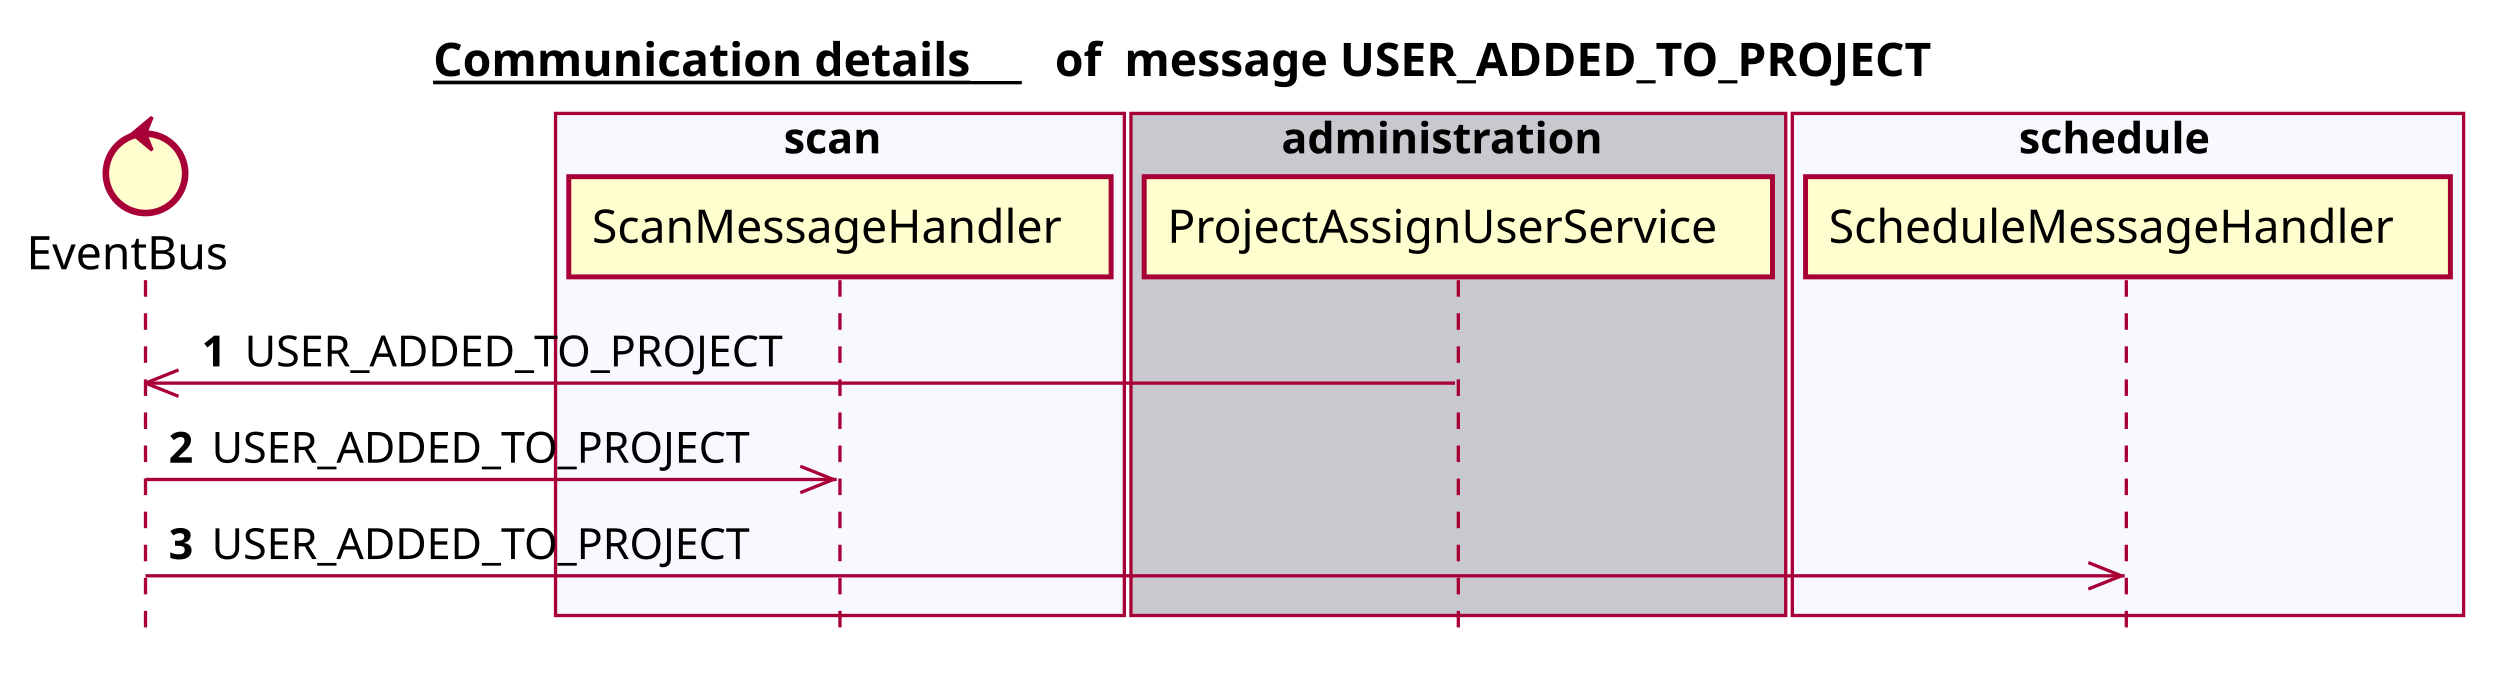
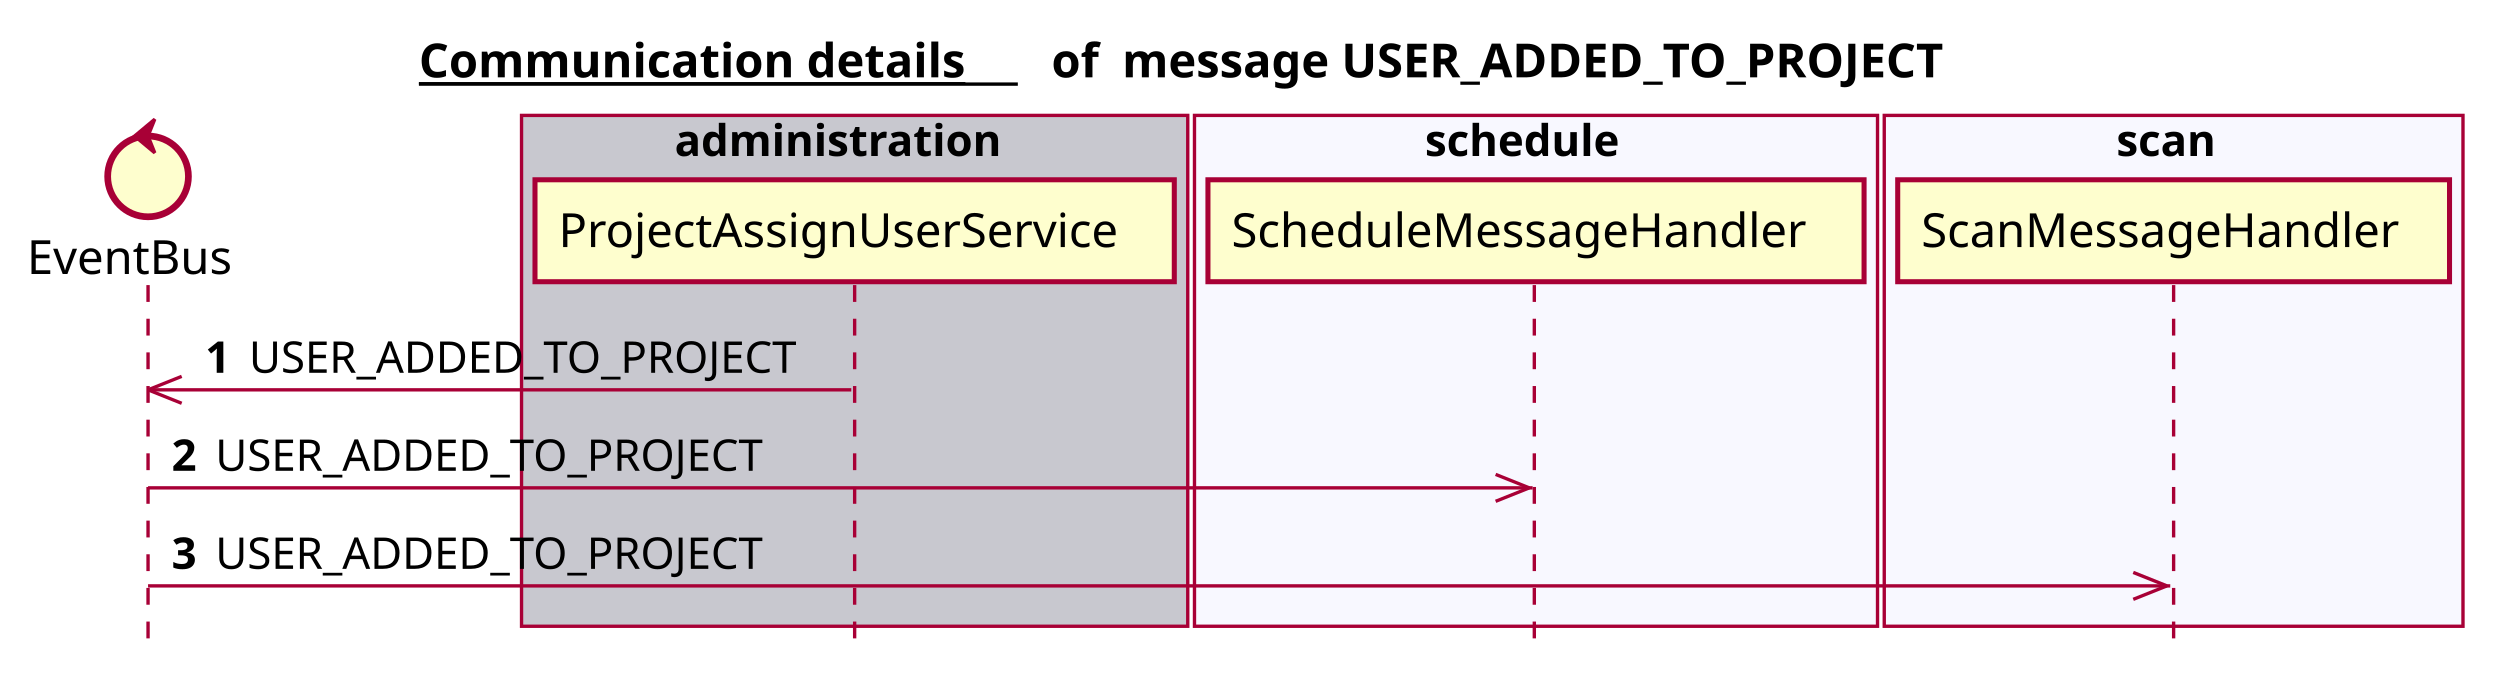
- <svg xmlns="http://www.w3.org/2000/svg" contentScriptType="application/ecmascript" contentStyleType="text/css" height="204px" preserveAspectRatio="none" style="width:756px;height:204px;" version="1.1" viewBox="0 0 756 204" width="756px" zoomAndPan="magnify">
+ <svg xmlns="http://www.w3.org/2000/svg" contentScriptType="application/ecmascript" contentStyleType="text/css" height="204px" preserveAspectRatio="none" style="width:743px;height:204px;" version="1.1" viewBox="0 0 743 204" width="743px" zoomAndPan="magnify">
  <defs />
  <g>
-     <text fill="#000000" font-family="sans-serif" font-size="14" font-weight="bold" lengthAdjust="spacingAndGlyphs" text-decoration="underline" textLength="178" x="131" y="22.995">Communication details</text>
-     <line style="stroke: #000000; stroke-width: 1.0;" x1="131" x2="309" y1="24.995" y2="24.995" />
-     <text fill="#000000" font-family="sans-serif" font-size="14" font-weight="bold" lengthAdjust="spacingAndGlyphs" textLength="16" x="319" y="22.995">of</text>
-     <text fill="#000000" font-family="sans-serif" font-size="14" font-weight="bold" lengthAdjust="spacingAndGlyphs" textLength="278" x="340" y="22.995">message USER_ADDED_TO_PROJECT</text>
-     <rect fill="#F8F8FF" height="151.828" style="stroke: #A80036; stroke-width: 1.0;" width="172" x="168" y="34.297" />
-     <text fill="#000000" font-family="sans-serif" font-size="13" font-weight="bold" lengthAdjust="spacingAndGlyphs" textLength="34" x="237" y="46.364">scan</text>
-     <rect fill="#C8C8CF" height="151.828" style="stroke: #A80036; stroke-width: 1.0;" width="198" x="342" y="34.297" />
-     <text fill="#000000" font-family="sans-serif" font-size="13" font-weight="bold" lengthAdjust="spacingAndGlyphs" textLength="107" x="387.5" y="46.364">administration</text>
-     <rect fill="#F8F8FF" height="151.828" style="stroke: #A80036; stroke-width: 1.0;" width="203" x="542" y="34.297" />
-     <text fill="#000000" font-family="sans-serif" font-size="13" font-weight="bold" lengthAdjust="spacingAndGlyphs" textLength="66" x="610.5" y="46.364">schedule</text>
+     <text fill="#000000" font-family="sans-serif" font-size="14" font-weight="bold" lengthAdjust="spacingAndGlyphs" text-decoration="underline" textLength="178" x="124.5" y="22.995">Communication details</text>
+     <line style="stroke: #000000; stroke-width: 1.0;" x1="124.5" x2="302.5" y1="24.995" y2="24.995" />
+     <text fill="#000000" font-family="sans-serif" font-size="14" font-weight="bold" lengthAdjust="spacingAndGlyphs" textLength="16" x="312.5" y="22.995">of</text>
+     <text fill="#000000" font-family="sans-serif" font-size="14" font-weight="bold" lengthAdjust="spacingAndGlyphs" textLength="278" x="333.5" y="22.995">message USER_ADDED_TO_PROJECT</text>
+     <rect fill="#C8C8CF" height="151.828" style="stroke: #A80036; stroke-width: 1.0;" width="198" x="155" y="34.297" />
+     <text fill="#000000" font-family="sans-serif" font-size="13" font-weight="bold" lengthAdjust="spacingAndGlyphs" textLength="107" x="200.5" y="46.364">administration</text>
+     <rect fill="#F8F8FF" height="151.828" style="stroke: #A80036; stroke-width: 1.0;" width="203" x="355" y="34.297" />
+     <text fill="#000000" font-family="sans-serif" font-size="13" font-weight="bold" lengthAdjust="spacingAndGlyphs" textLength="66" x="423.5" y="46.364">schedule</text>
+     <rect fill="#F8F8FF" height="151.828" style="stroke: #A80036; stroke-width: 1.0;" width="172" x="560" y="34.297" />
+     <text fill="#000000" font-family="sans-serif" font-size="13" font-weight="bold" lengthAdjust="spacingAndGlyphs" textLength="34" x="629" y="46.364">scan</text>
    <line style="stroke: #A80036; stroke-width: 1.0; stroke-dasharray: 5.0,5.0;" x1="44" x2="44" y1="84.727" y2="192.125" />
    <line style="stroke: #A80036; stroke-width: 1.0; stroke-dasharray: 5.0,5.0;" x1="254" x2="254" y1="84.727" y2="192.125" />
-     <line style="stroke: #A80036; stroke-width: 1.0; stroke-dasharray: 5.0,5.0;" x1="441" x2="441" y1="84.727" y2="192.125" />
-     <line style="stroke: #A80036; stroke-width: 1.0; stroke-dasharray: 5.0,5.0;" x1="643" x2="643" y1="84.727" y2="192.125" />
+     <line style="stroke: #A80036; stroke-width: 1.0; stroke-dasharray: 5.0,5.0;" x1="456" x2="456" y1="84.727" y2="192.125" />
+     <line style="stroke: #A80036; stroke-width: 1.0; stroke-dasharray: 5.0,5.0;" x1="646" x2="646" y1="84.727" y2="192.125" />
    <text fill="#000000" font-family="sans-serif" font-size="14" lengthAdjust="spacingAndGlyphs" textLength="66" x="8" y="81.425">EventBus</text>
    <ellipse cx="44" cy="52.43" fill="#FEFECE" rx="12" ry="12" style="stroke: #A80036; stroke-width: 2.0;" />
    <polygon fill="#A80036" points="40,40.43,46,35.43,44,40.43,46,45.43,40,40.43" style="stroke: #A80036; stroke-width: 1.0;" />
-     <rect fill="#FEFECE" height="30.297" style="stroke: #A80036; stroke-width: 1.5;" width="164" x="172" y="53.43" />
-     <text fill="#000000" font-family="sans-serif" font-size="14" lengthAdjust="spacingAndGlyphs" textLength="150" x="179" y="73.425">ScanMessageHandler</text>
-     <rect fill="#FEFECE" height="30.297" style="stroke: #A80036; stroke-width: 1.5;" width="190" x="346" y="53.43" />
-     <text fill="#000000" font-family="sans-serif" font-size="14" lengthAdjust="spacingAndGlyphs" textLength="176" x="353" y="73.425">ProjectAssignUserService</text>
-     <rect fill="#FEFECE" height="30.297" style="stroke: #A80036; stroke-width: 1.5;" width="195" x="546" y="53.43" />
-     <text fill="#000000" font-family="sans-serif" font-size="14" lengthAdjust="spacingAndGlyphs" textLength="181" x="553" y="73.425">ScheduleMessageHandler</text>
+     <rect fill="#FEFECE" height="30.297" style="stroke: #A80036; stroke-width: 1.5;" width="190" x="159" y="53.43" />
+     <text fill="#000000" font-family="sans-serif" font-size="14" lengthAdjust="spacingAndGlyphs" textLength="176" x="166" y="73.425">ProjectAssignUserService</text>
+     <rect fill="#FEFECE" height="30.297" style="stroke: #A80036; stroke-width: 1.5;" width="195" x="359" y="53.43" />
+     <text fill="#000000" font-family="sans-serif" font-size="14" lengthAdjust="spacingAndGlyphs" textLength="181" x="366" y="73.425">ScheduleMessageHandler</text>
+     <rect fill="#FEFECE" height="30.297" style="stroke: #A80036; stroke-width: 1.5;" width="164" x="564" y="53.43" />
+     <text fill="#000000" font-family="sans-serif" font-size="14" lengthAdjust="spacingAndGlyphs" textLength="150" x="571" y="73.425">ScanMessageHandler</text>
    <line style="stroke: #A80036; stroke-width: 1.0;" x1="44" x2="54" y1="115.859" y2="111.859" />
    <line style="stroke: #A80036; stroke-width: 1.0;" x1="44" x2="54" y1="115.859" y2="119.859" />
-     <line style="stroke: #A80036; stroke-width: 1.0;" x1="44" x2="440" y1="115.859" y2="115.859" />
+     <line style="stroke: #A80036; stroke-width: 1.0;" x1="44" x2="253" y1="115.859" y2="115.859" />
    <text fill="#000000" font-family="sans-serif" font-size="13" font-weight="bold" lengthAdjust="spacingAndGlyphs" textLength="9" x="61" y="110.793">1</text>
    <text fill="#000000" font-family="sans-serif" font-size="13" lengthAdjust="spacingAndGlyphs" textLength="173" x="74" y="110.793">USER_ADDED_TO_PROJECT</text>
-     <line style="stroke: #A80036; stroke-width: 1.0;" x1="252" x2="242" y1="144.992" y2="140.992" />
-     <line style="stroke: #A80036; stroke-width: 1.0;" x1="252" x2="242" y1="144.992" y2="148.992" />
-     <line style="stroke: #A80036; stroke-width: 1.0;" x1="44" x2="253" y1="144.992" y2="144.992" />
+     <line style="stroke: #A80036; stroke-width: 1.0;" x1="454.5" x2="444.5" y1="144.992" y2="140.992" />
+     <line style="stroke: #A80036; stroke-width: 1.0;" x1="454.5" x2="444.5" y1="144.992" y2="148.992" />
+     <line style="stroke: #A80036; stroke-width: 1.0;" x1="44" x2="455.5" y1="144.992" y2="144.992" />
    <text fill="#000000" font-family="sans-serif" font-size="13" font-weight="bold" lengthAdjust="spacingAndGlyphs" textLength="9" x="51" y="139.926">2</text>
    <text fill="#000000" font-family="sans-serif" font-size="13" lengthAdjust="spacingAndGlyphs" textLength="173" x="64" y="139.926">USER_ADDED_TO_PROJECT</text>
-     <line style="stroke: #A80036; stroke-width: 1.0;" x1="641.5" x2="631.5" y1="174.125" y2="170.125" />
-     <line style="stroke: #A80036; stroke-width: 1.0;" x1="641.5" x2="631.5" y1="174.125" y2="178.125" />
-     <line style="stroke: #A80036; stroke-width: 1.0;" x1="44" x2="642.5" y1="174.125" y2="174.125" />
+     <line style="stroke: #A80036; stroke-width: 1.0;" x1="644" x2="634" y1="174.125" y2="170.125" />
+     <line style="stroke: #A80036; stroke-width: 1.0;" x1="644" x2="634" y1="174.125" y2="178.125" />
+     <line style="stroke: #A80036; stroke-width: 1.0;" x1="44" x2="645" y1="174.125" y2="174.125" />
    <text fill="#000000" font-family="sans-serif" font-size="13" font-weight="bold" lengthAdjust="spacingAndGlyphs" textLength="9" x="51" y="169.059">3</text>
    <text fill="#000000" font-family="sans-serif" font-size="13" lengthAdjust="spacingAndGlyphs" textLength="173" x="64" y="169.059">USER_ADDED_TO_PROJECT</text>
  </g>
</svg>
